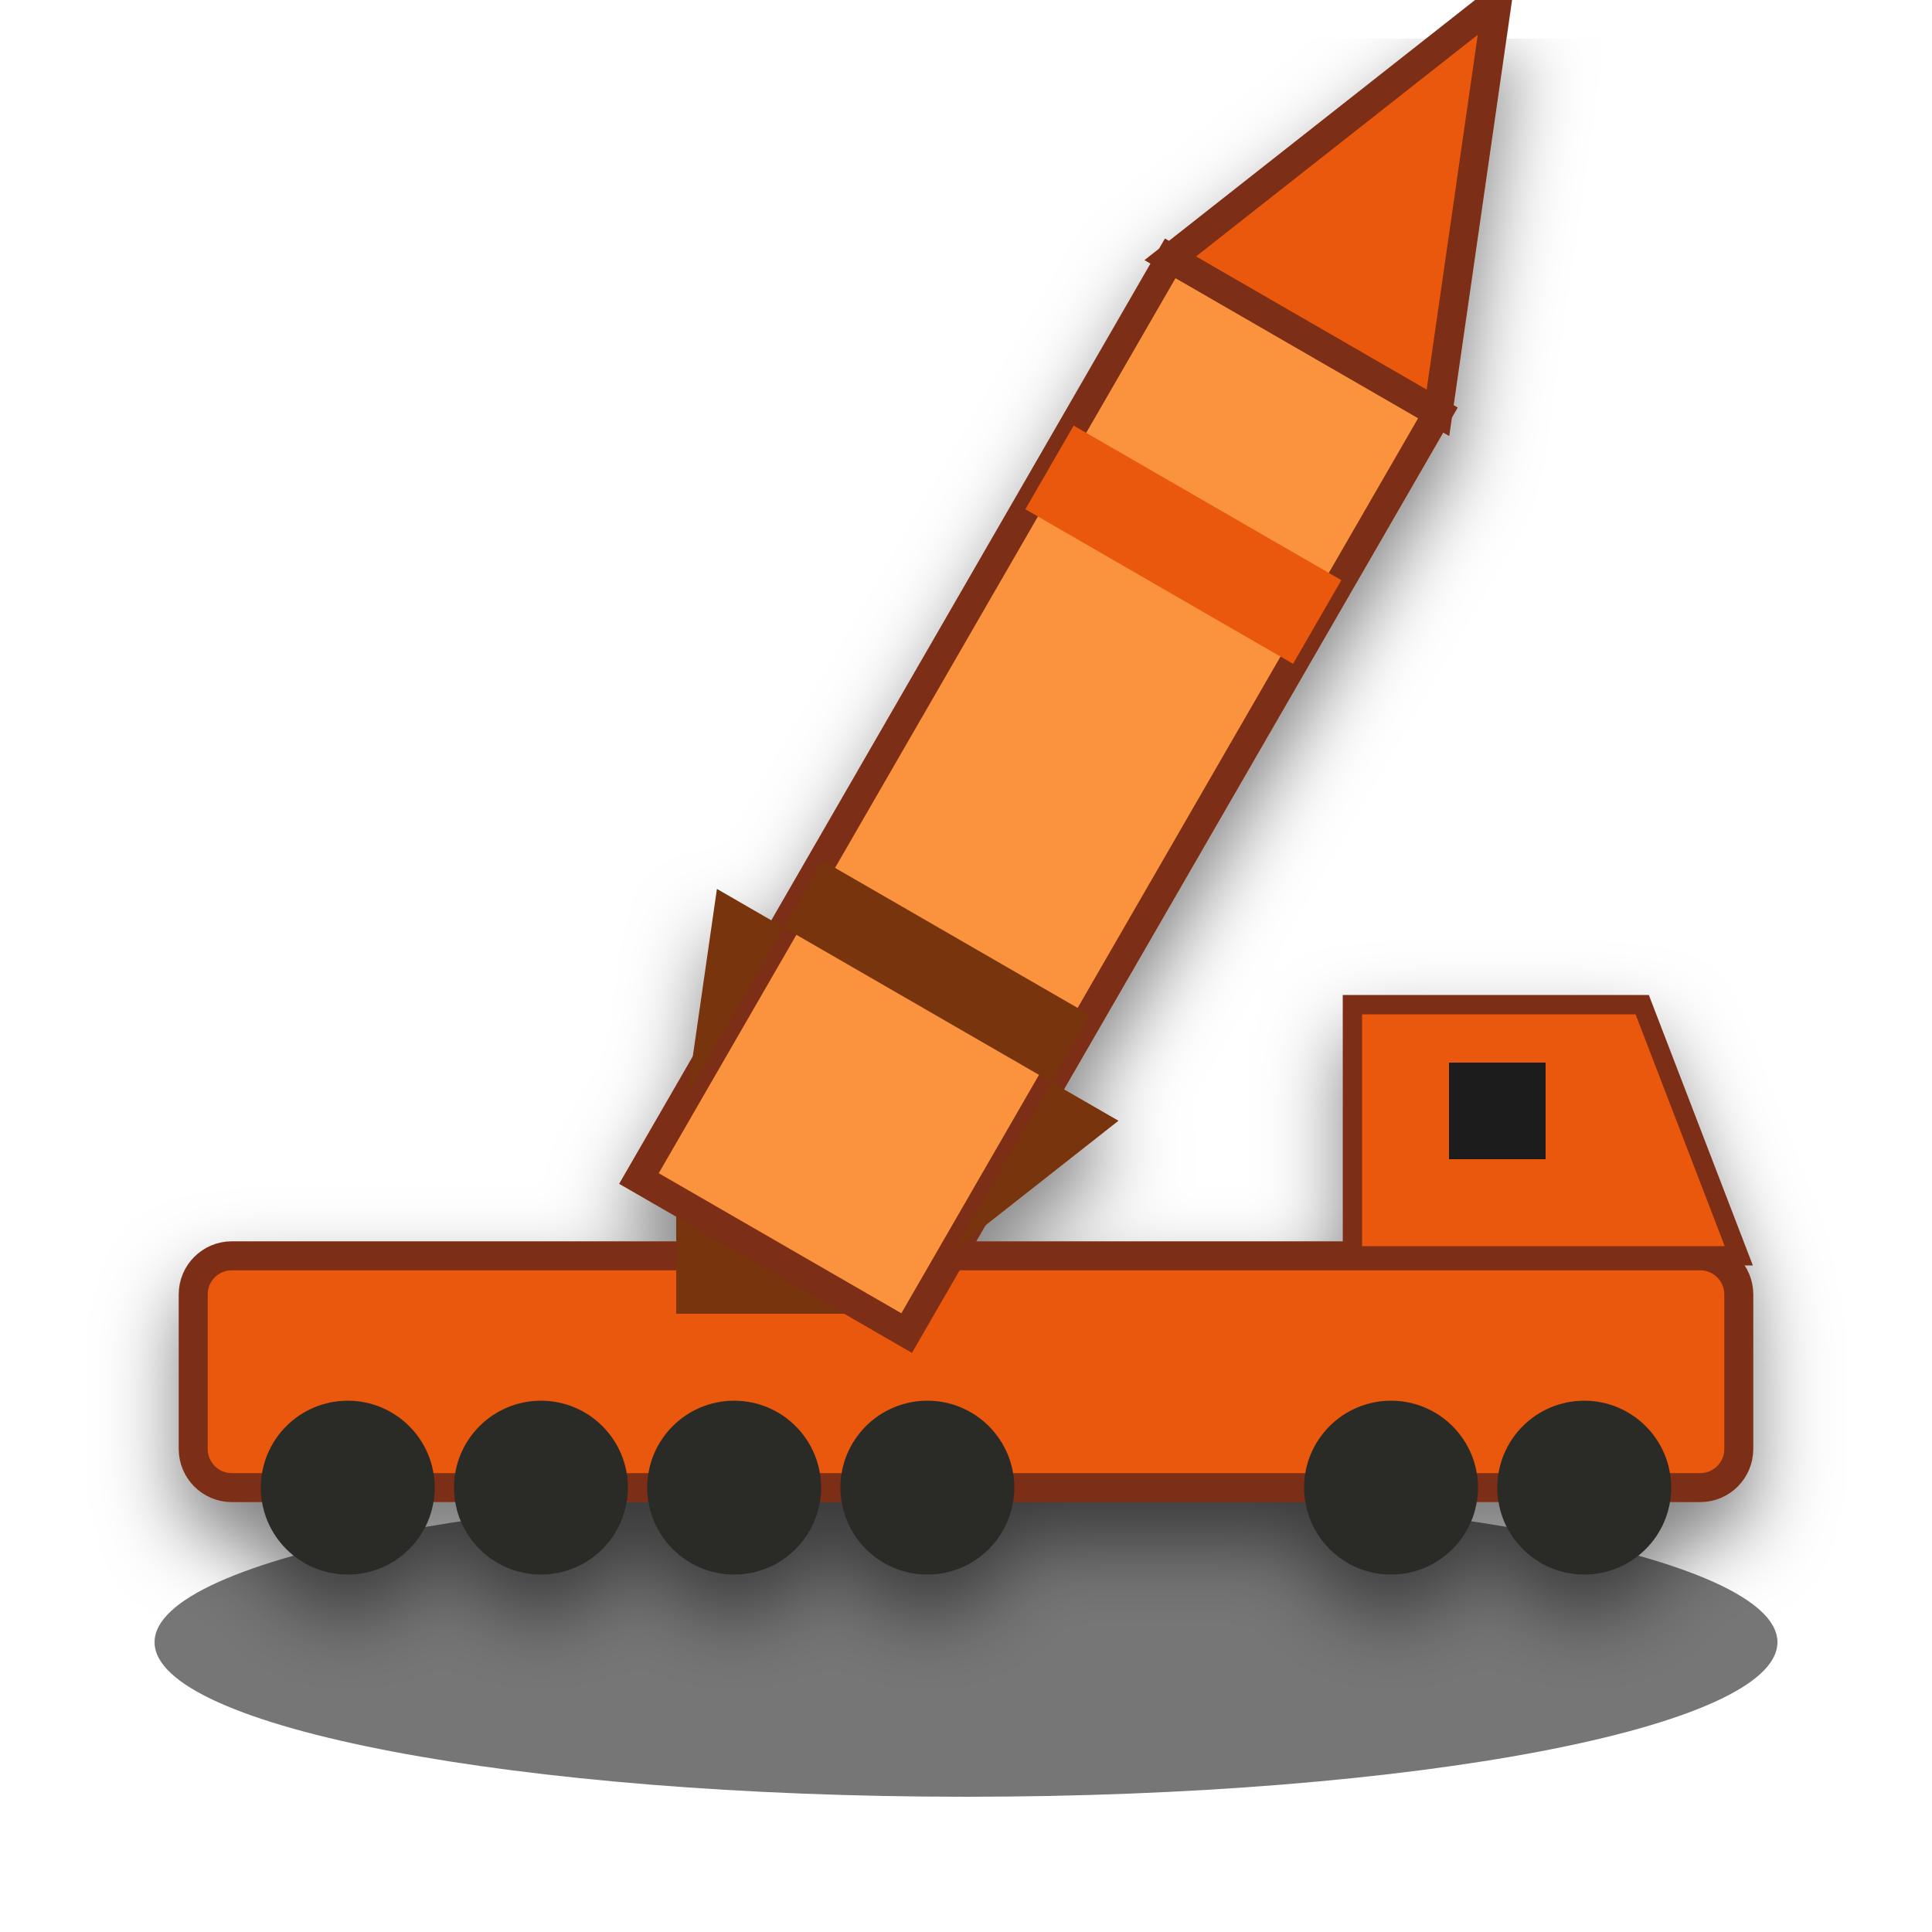
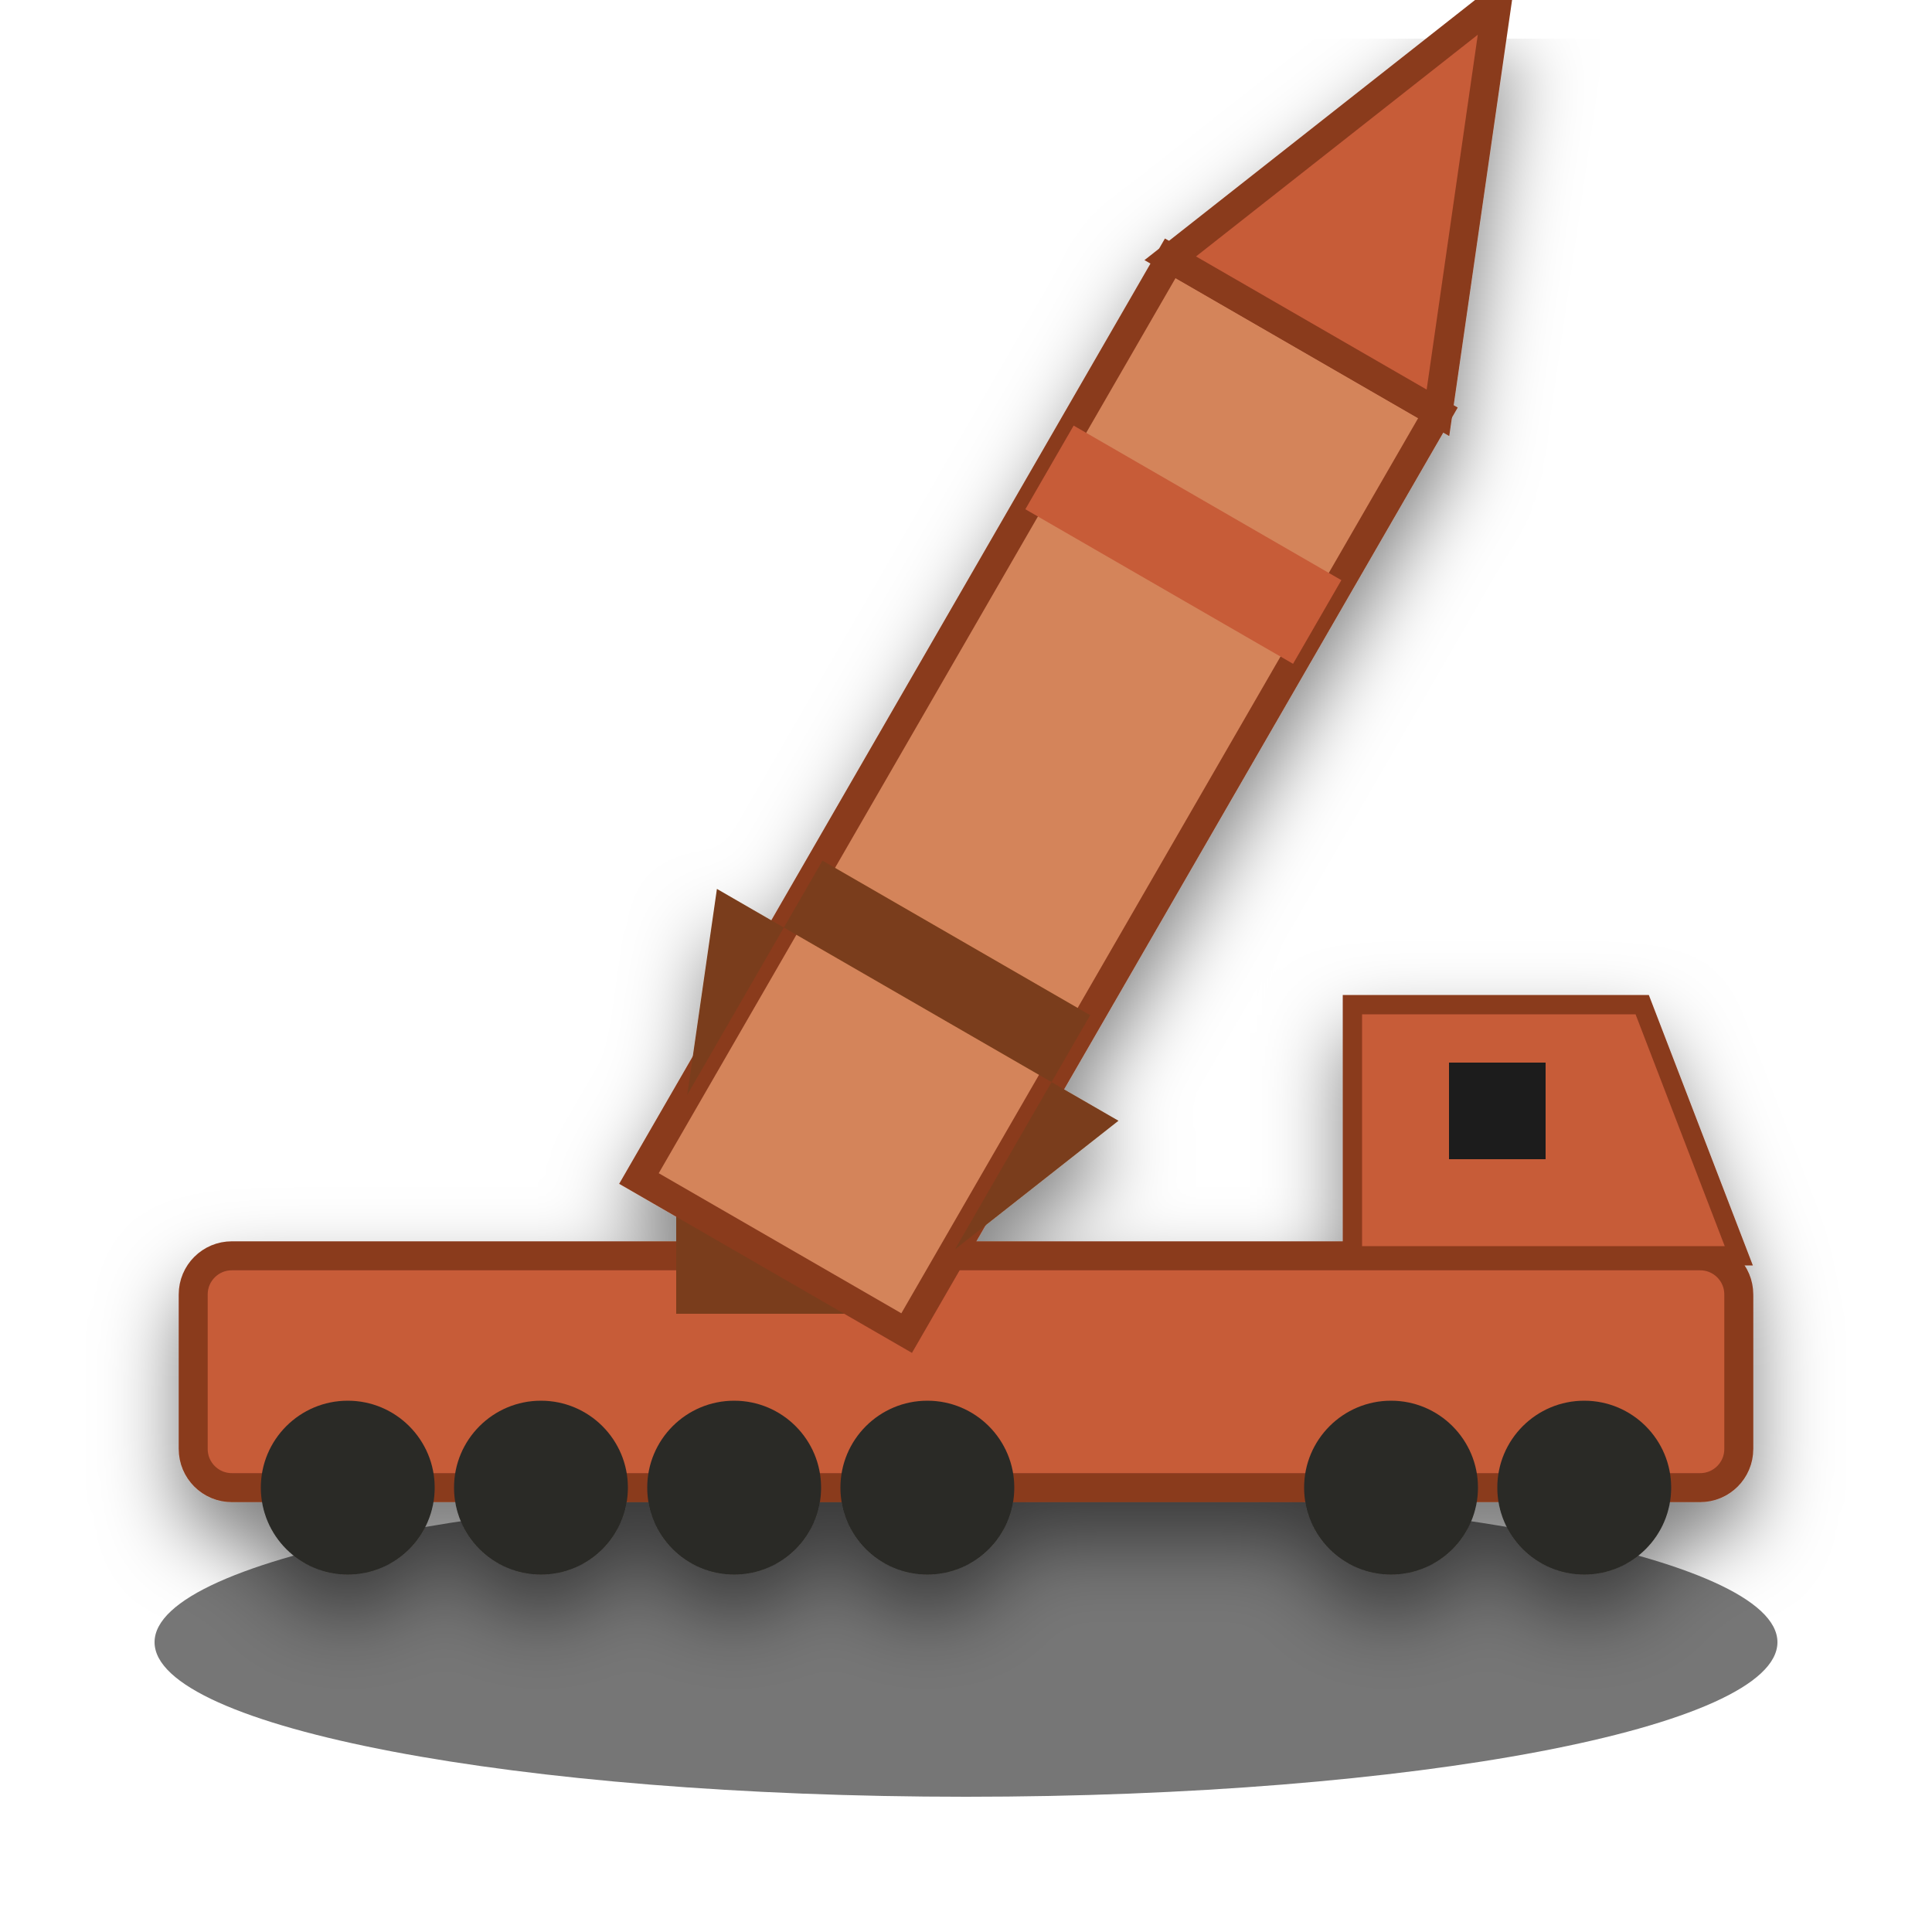
<svg xmlns="http://www.w3.org/2000/svg" viewBox="0 0 100 100">
  <defs>
    <filter id="shadow" x="-20%" y="-20%" width="140%" height="140%">
      <feDropShadow dx="0" dy="2" stdDeviation="2" flood-color="rgba(0,0,0,0.5)" />
    </filter>
  </defs>
  <ellipse cx="50" cy="85" rx="42" ry="8" fill="#1a1a1a" opacity="0.6" />
  <g filter="url(#shadow)">
-     <rect x="10" y="65" width="80" height="12" fill="#ea580c" stroke="#7c2d12" stroke-width="1.5" rx="2" />
+     <rect x="10" y="65" width="80" height="12" fill="#c75b39" stroke="#8a3a1e" stroke-width="1.5" rx="2" />
    <circle cx="18" cy="77" r="4.5" fill="#2c2a26" />
    <circle cx="28" cy="77" r="4.5" fill="#2c2a26" />
    <circle cx="38" cy="77" r="4.5" fill="#2c2a26" />
    <circle cx="48" cy="77" r="4.5" fill="#2c2a26" />
    <circle cx="72" cy="77" r="4.5" fill="#2c2a26" />
    <circle cx="82" cy="77" r="4.5" fill="#2c2a26" />
-     <path d="M 70 65 L 70 52 L 85 52 L 90 65 Z" fill="#ea580c" stroke="#7c2d12" stroke-width="1" />
+     <path d="M 70 65 L 70 52 L 85 52 L 90 65 Z" fill="#c75b39" stroke="#8a3a1e" stroke-width="1" />
    <rect x="75" y="55" width="5" height="5" fill="#1a1a1a" />
-     <rect x="35" y="60" width="10" height="8" fill="#78350f" />
+     <rect x="35" y="60" width="10" height="8" fill="#7a3d1a" />
    <g transform="translate(40, 65) rotate(-60)">
-       <rect x="0" y="-8" width="55" height="16" fill="#fb923c" stroke="#7c2d12" stroke-width="1.5" />
-       <rect x="40" y="-8" width="5" height="16" fill="#ea580c" />
-       <rect x="15" y="-8" width="4" height="16" fill="#78350f" />
-       <path d="M 55 -8 L 75 0 L 55 8 Z" fill="#ea580c" stroke="#7c2d12" stroke-width="1.5" />
-       <path d="M 5 -8 L 15 -12 L 15 -8 Z" fill="#78350f" />
-       <path d="M 5 8 L 15 12 L 15 8 Z" fill="#78350f" />
+       <rect x="0" y="-8" width="55" height="16" fill="#d4845a" stroke="#8a3a1e" stroke-width="1.5" />
+       <rect x="40" y="-8" width="5" height="16" fill="#c75b39" />
+       <rect x="15" y="-8" width="4" height="16" fill="#7a3d1a" />
+       <path d="M 55 -8 L 75 0 L 55 8 Z" fill="#c75b39" stroke="#8a3a1e" stroke-width="1.5" />
+       <path d="M 5 -8 L 15 -12 L 15 -8 Z" fill="#7a3d1a" />
+       <path d="M 5 8 L 15 12 L 15 8 Z" fill="#7a3d1a" />
    </g>
  </g>
</svg>
